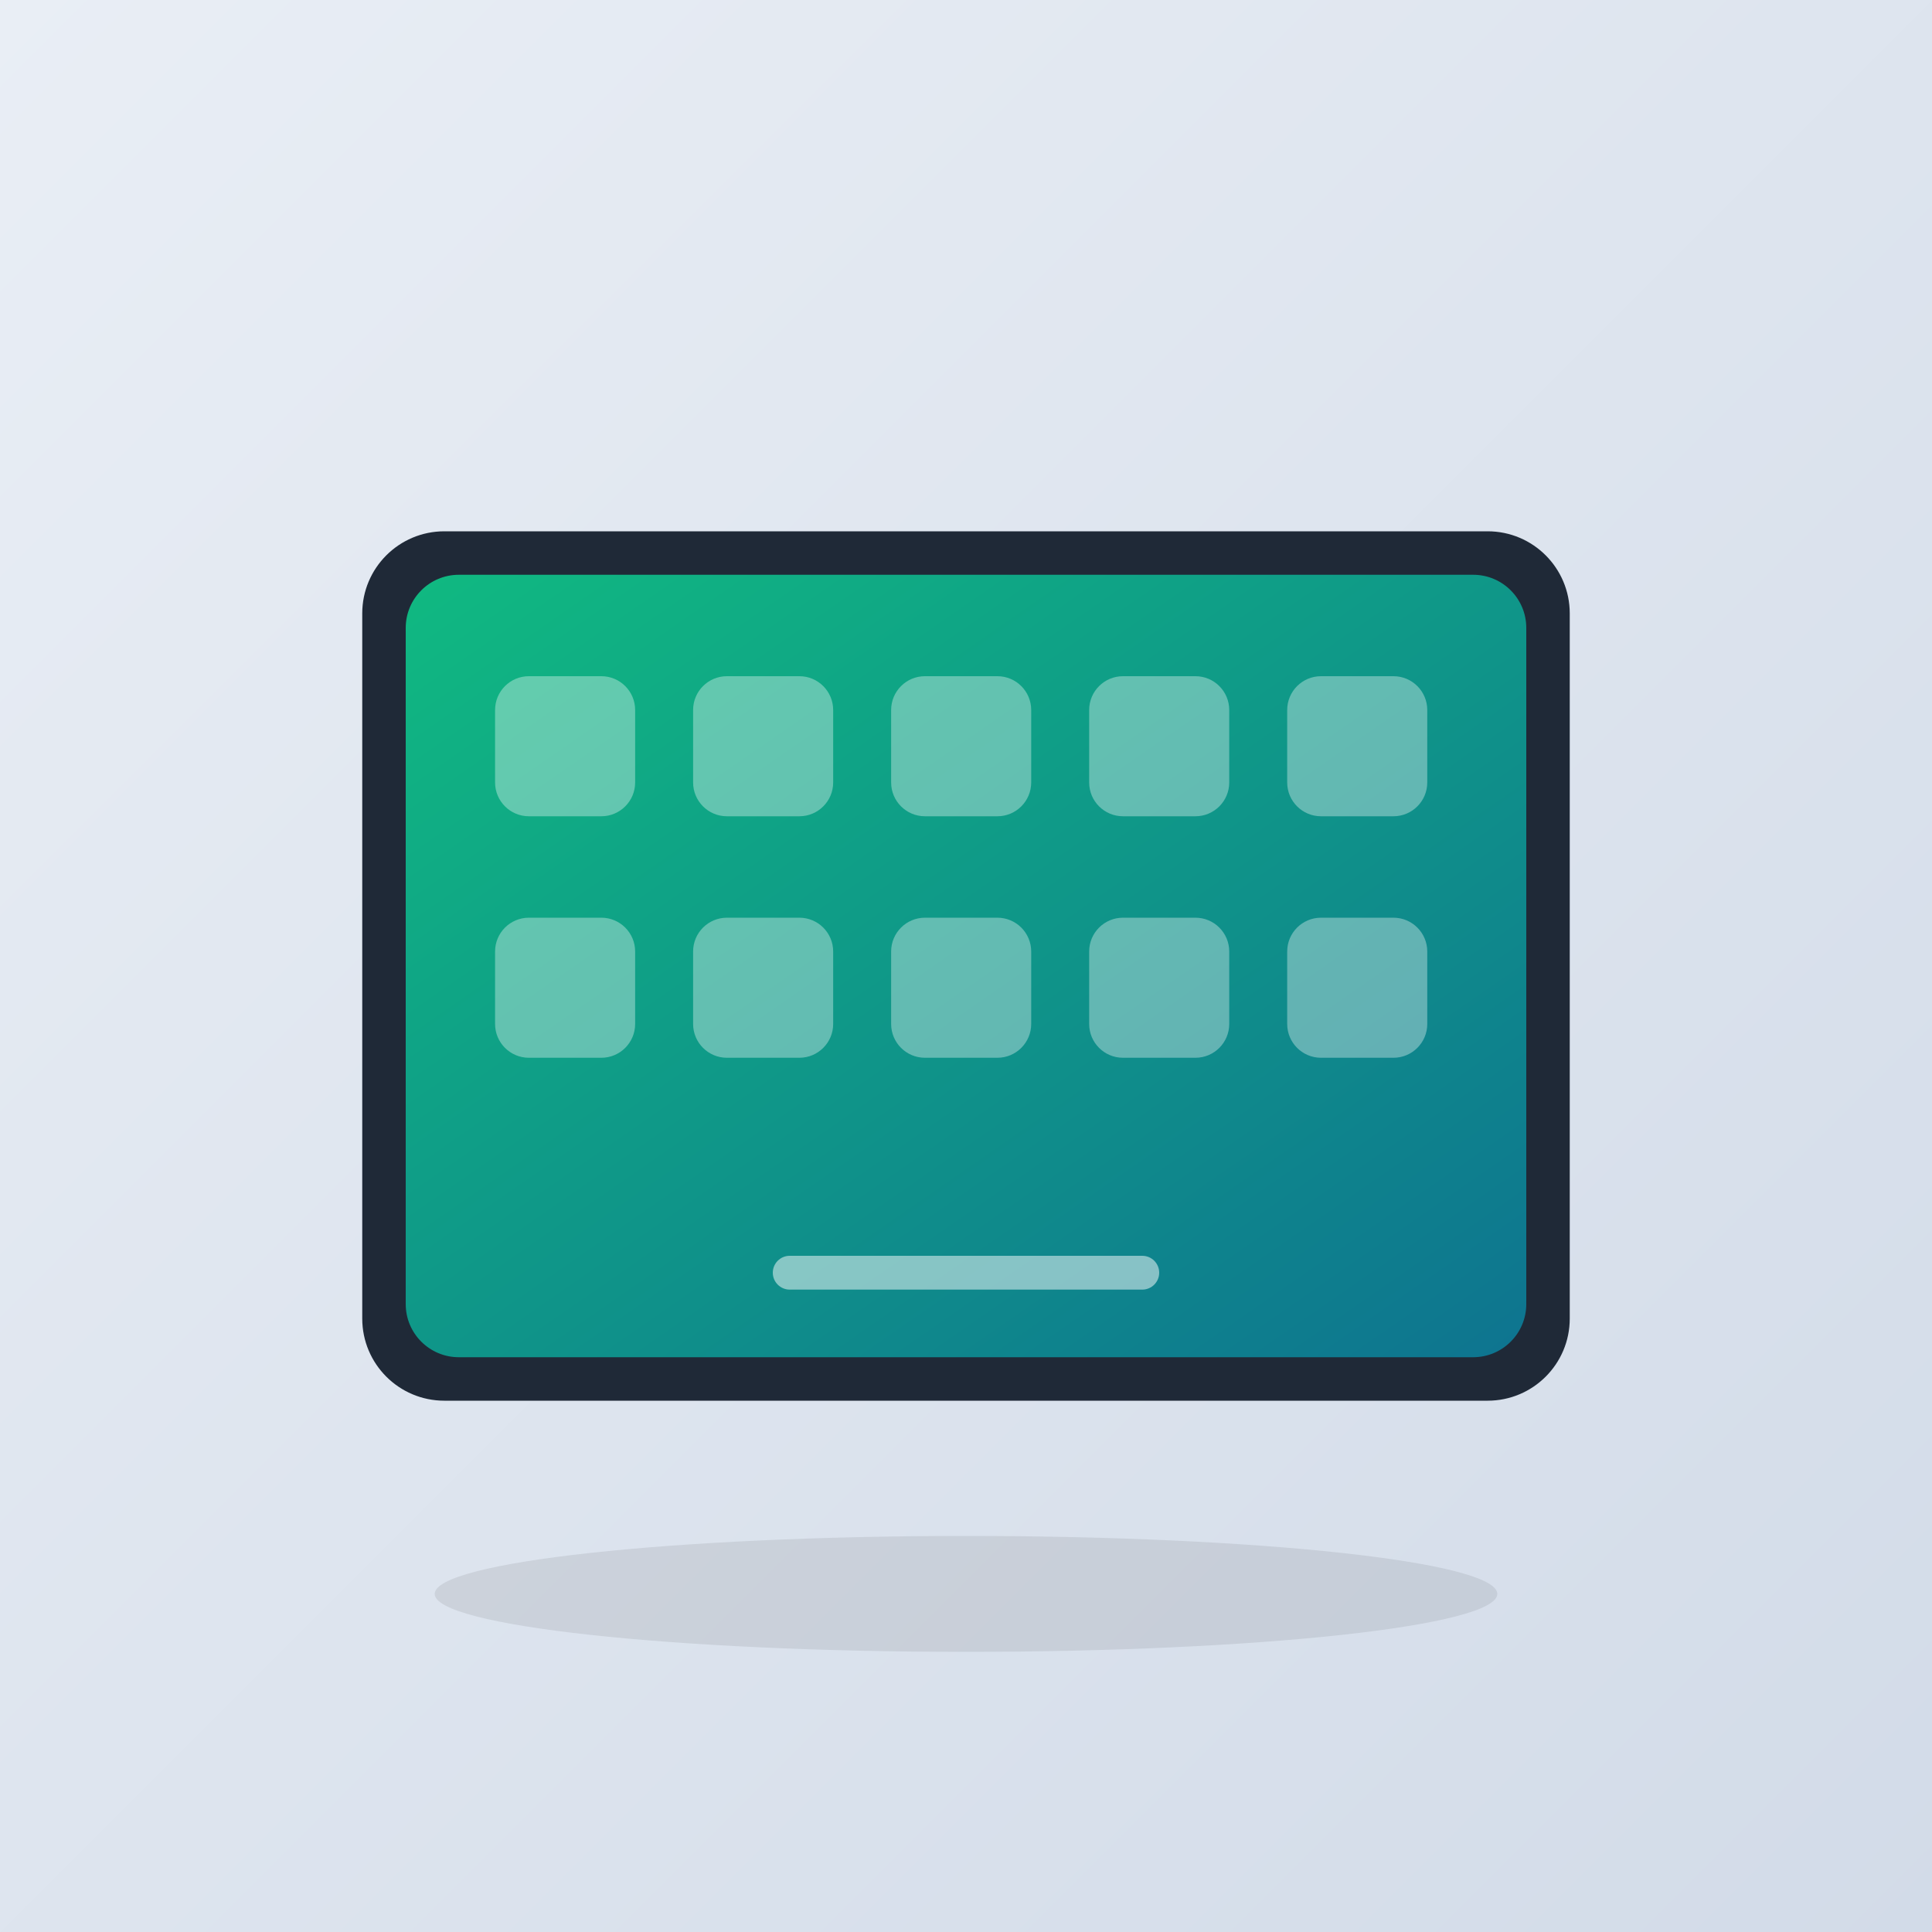
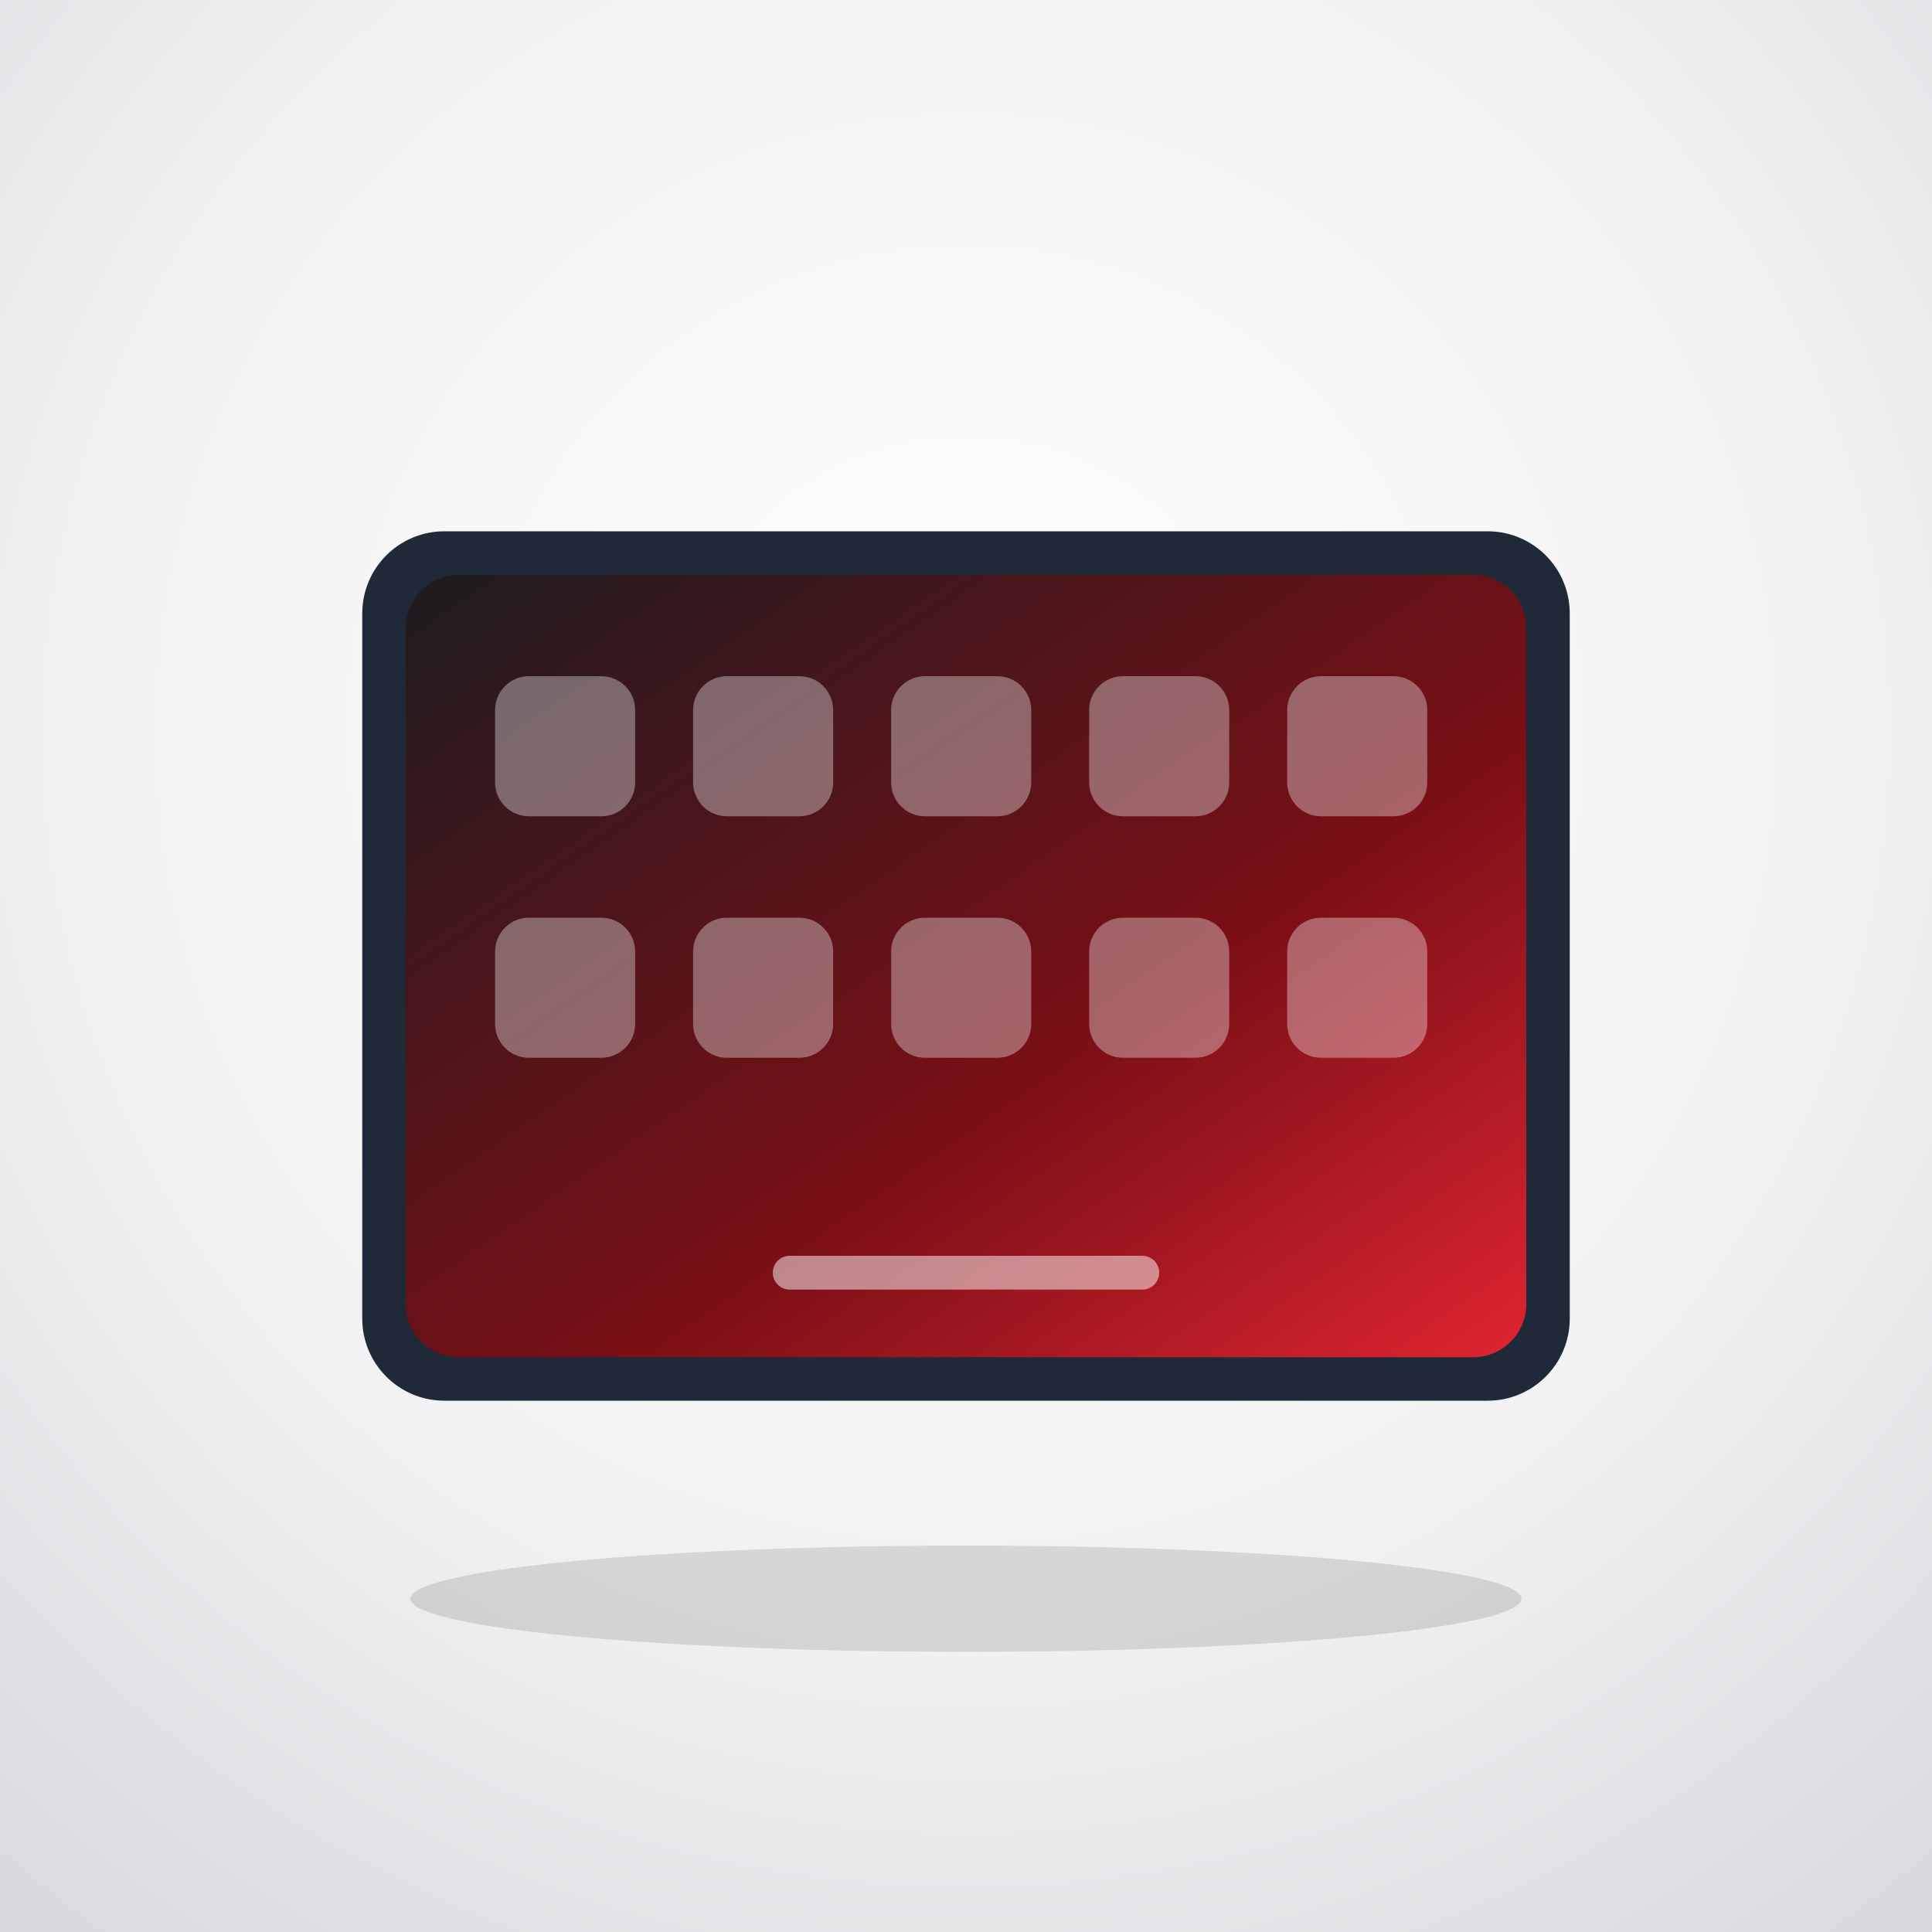
<svg xmlns="http://www.w3.org/2000/svg" viewBox="0 0 800 800" role="img">
  <defs>
-     <linearGradient id="bg" x1="0" y1="0" x2="1" y2="1">
-       <stop offset="0" stop-color="#e9eef5" />
-       <stop offset="1" stop-color="#d2dbe8" />
-     </linearGradient>
+     <radialGradient id="bg" cx="50%" cy="38%" r="78%">
+       <stop offset="0" stop-color="#ffffff" />
+       <stop offset=".6" stop-color="#f1f1f3" />
+       <stop offset="1" stop-color="#d9d9de" />
+     </radialGradient>
    <linearGradient id="scr" x1="0" y1="0" x2="1" y2="1">
-       <stop offset="0" stop-color="#3b82f6" />
-       <stop offset=".55" stop-color="#6366f1" />
-       <stop offset="1" stop-color="#0ea5e9" />
+       <stop offset="0" stop-color="#ff4450" />
+       <stop offset=".5" stop-color="#df2531" />
+       <stop offset="1" stop-color="#3a070b" />
    </linearGradient>
    <linearGradient id="scr2" x1="0" y1="0" x2="1" y2="1">
-       <stop offset="0" stop-color="#f97316" />
-       <stop offset="1" stop-color="#db2777" />
+       <stop offset="0" stop-color="#3f3f46" />
+       <stop offset=".55" stop-color="#18181b" />
+       <stop offset="1" stop-color="#df2531" />
    </linearGradient>
    <linearGradient id="scr3" x1="0" y1="0" x2="1" y2="1">
-       <stop offset="0" stop-color="#10b981" />
-       <stop offset="1" stop-color="#0e7490" />
+       <stop offset="0" stop-color="#1c1c1f" />
+       <stop offset=".6" stop-color="#7a0f16" />
+       <stop offset="1" stop-color="#df2531" />
    </linearGradient>
  </defs>
  <rect width="800" height="800" fill="url(#bg)" />
-   <ellipse cx="400" cy="660" rx="220" ry="24" fill="#000" opacity="0.08" />
+   <ellipse cx="400" cy="662" rx="230" ry="22" fill="#000" opacity="0.12" />
  <rect x="150" y="220" width="500" height="360" rx="34" fill="#1f2937" />
  <rect x="168" y="238" width="464" height="324" rx="22" fill="url(#scr3)" />
  <g fill="#fff" opacity=".35">
    <rect x="205" y="280" width="58" height="58" rx="14" />
    <rect x="287" y="280" width="58" height="58" rx="14" />
    <rect x="369" y="280" width="58" height="58" rx="14" />
    <rect x="451" y="280" width="58" height="58" rx="14" />
    <rect x="533" y="280" width="58" height="58" rx="14" />
    <rect x="205" y="380" width="58" height="58" rx="14" />
    <rect x="287" y="380" width="58" height="58" rx="14" />
    <rect x="369" y="380" width="58" height="58" rx="14" />
    <rect x="451" y="380" width="58" height="58" rx="14" />
    <rect x="533" y="380" width="58" height="58" rx="14" />
  </g>
  <rect x="320" y="520" width="160" height="14" rx="7" fill="#fff" opacity=".5" />
</svg>
